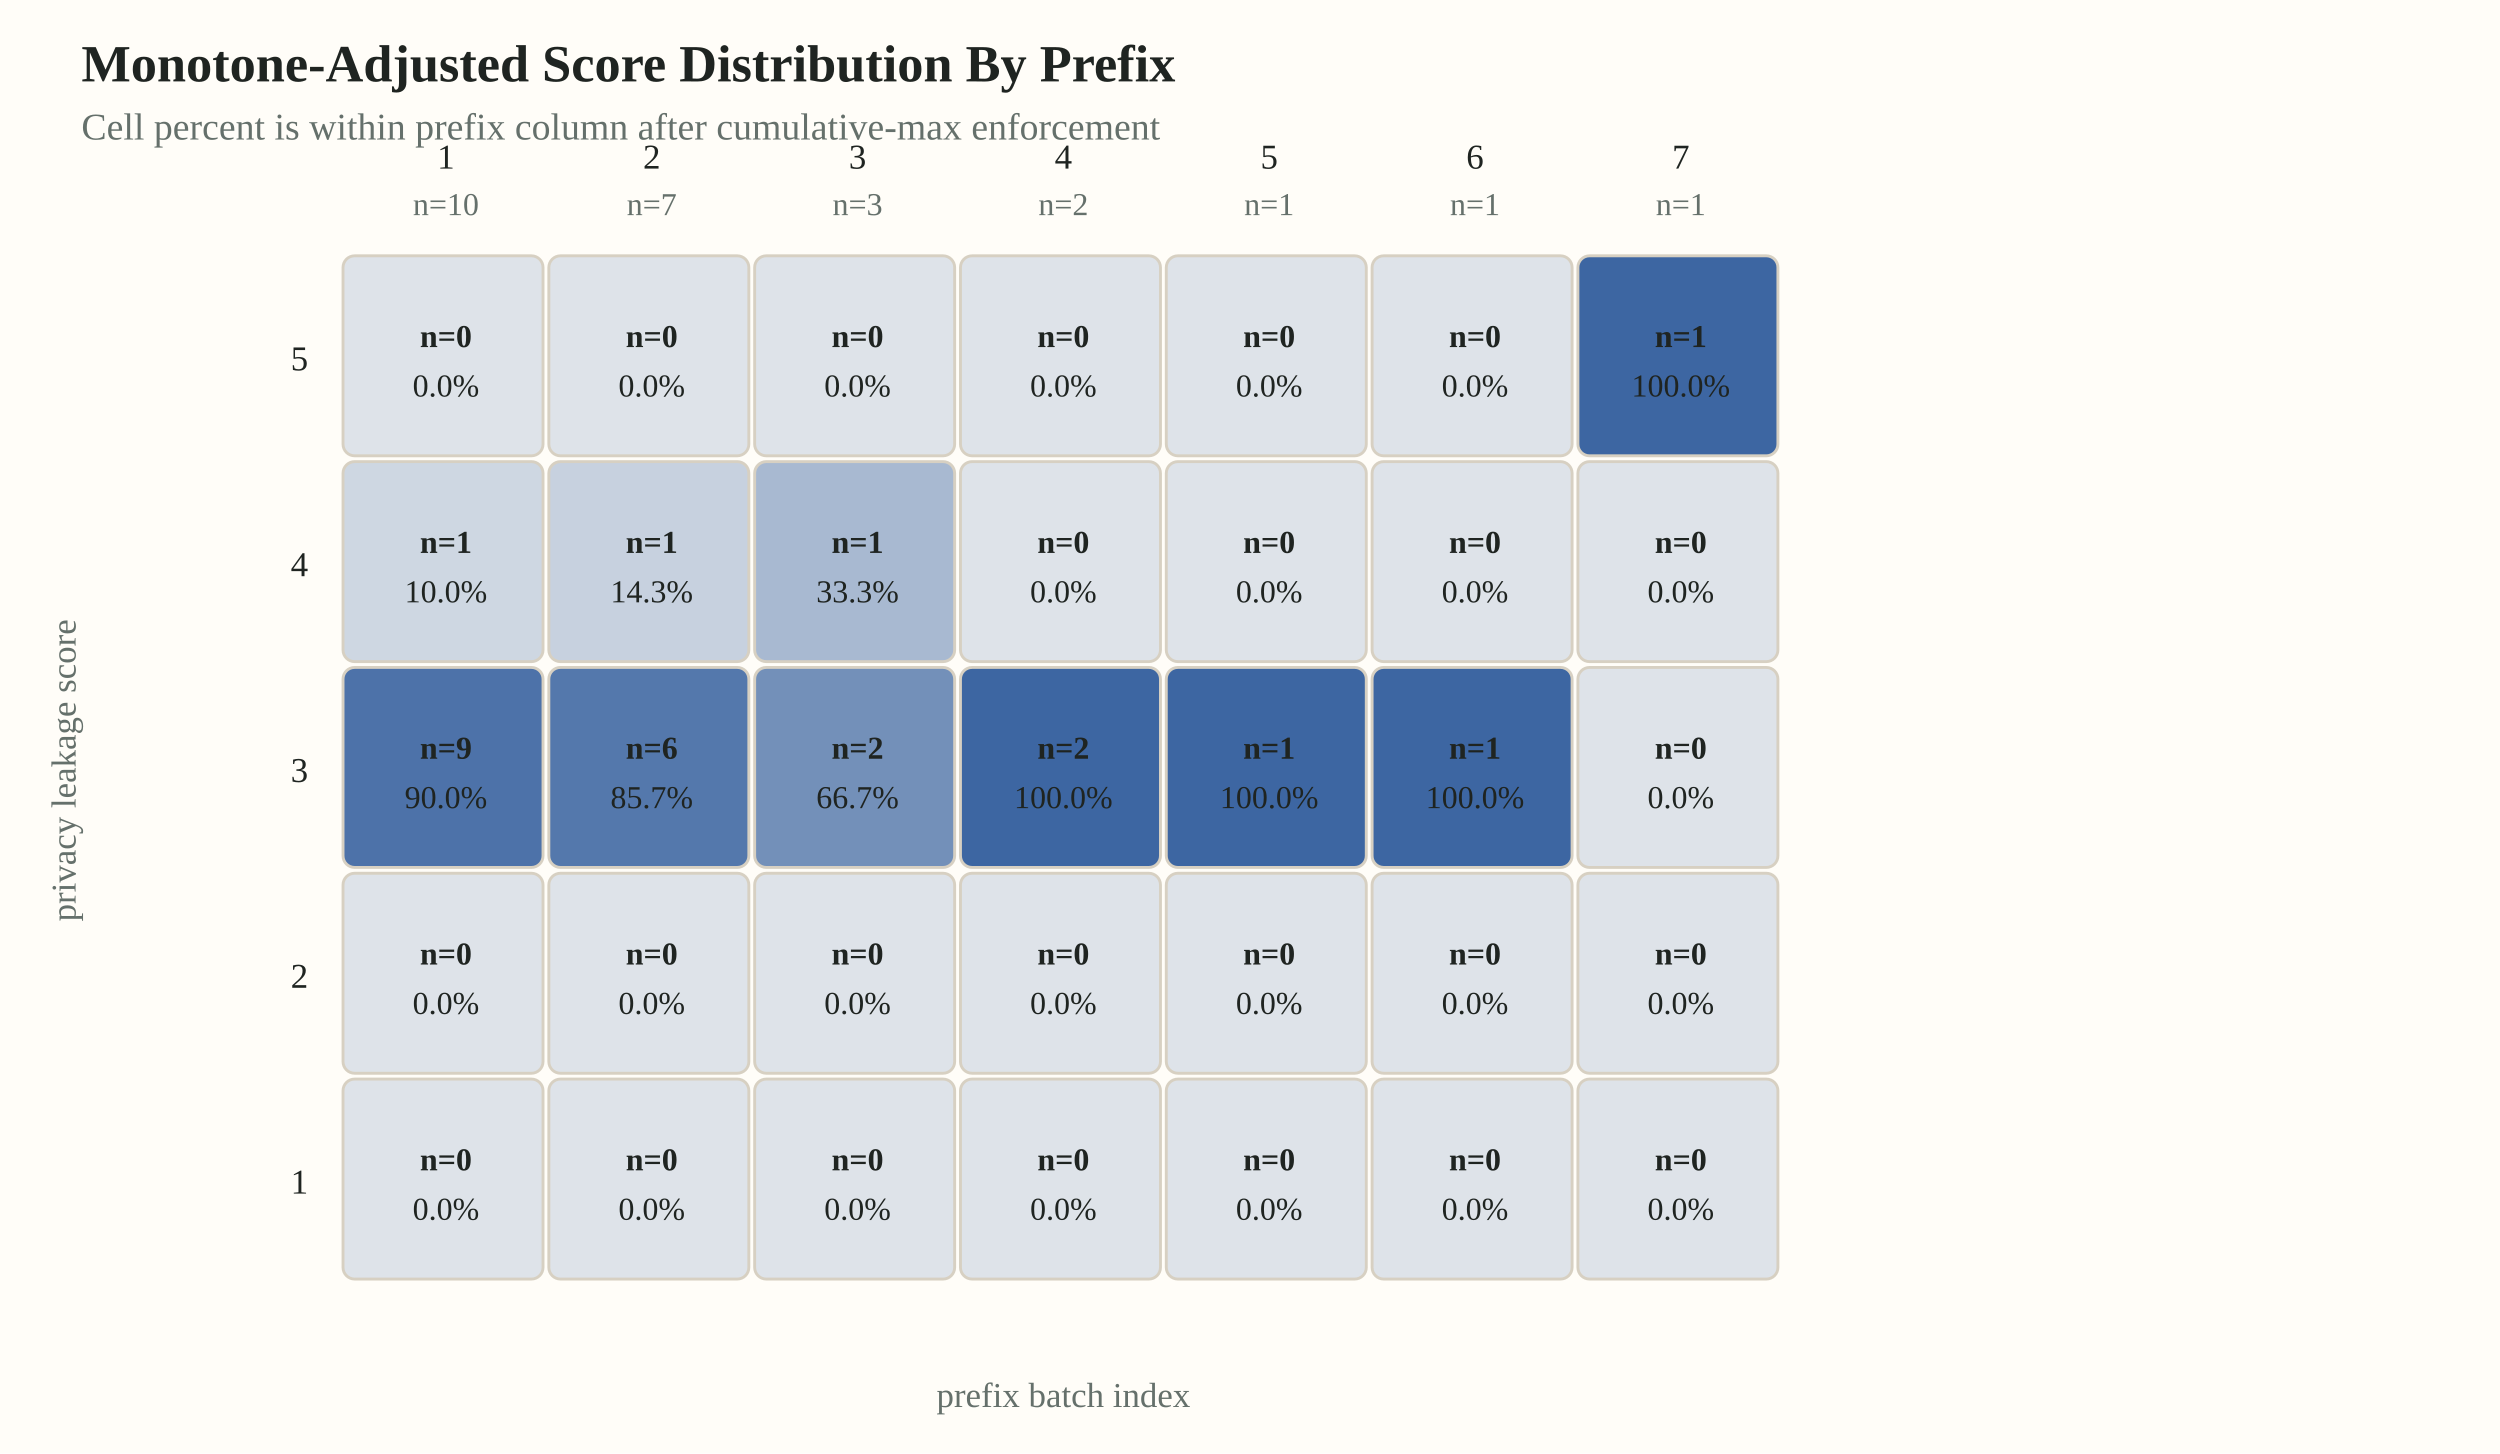
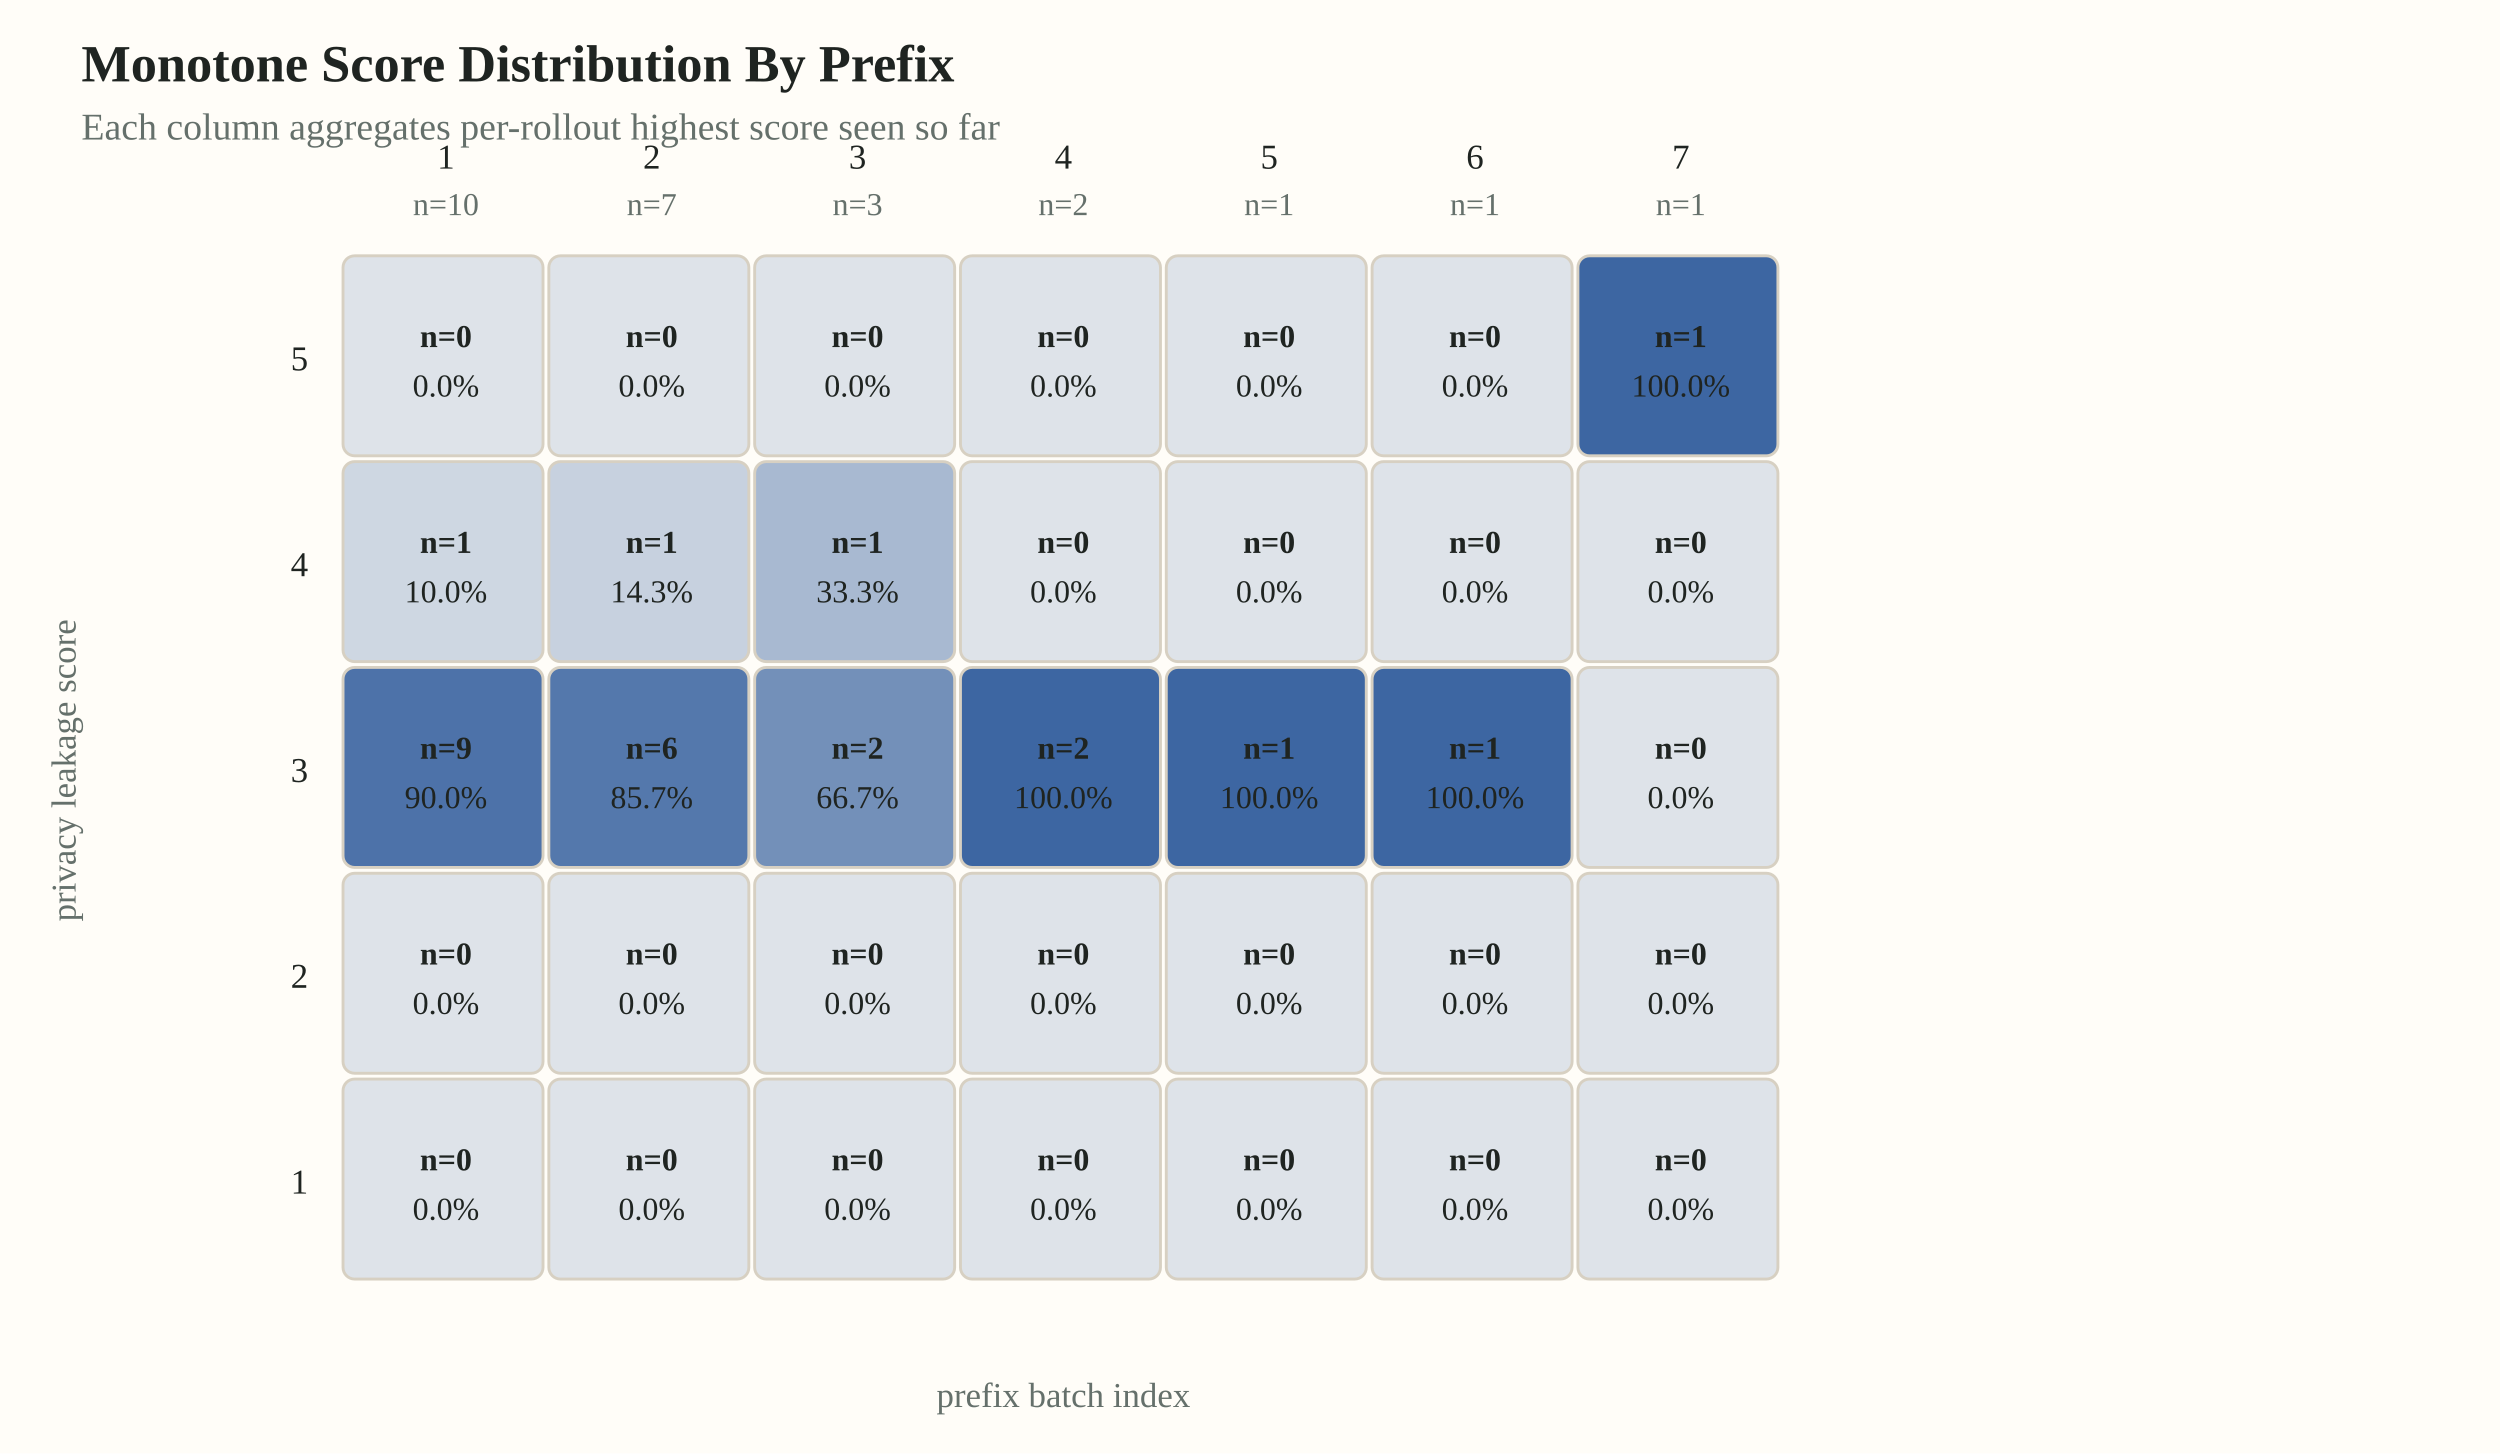
<svg xmlns="http://www.w3.org/2000/svg" width="860" height="500" viewBox="0 0 860 500" role="img">
  <rect width="860" height="500" fill="#fffdf8" />
-   <text x="28" y="28" font-size="18" font-weight="700" fill="#1f2421">Monotone-Adjusted Score Distribution By Prefix</text>
-   <text x="28" y="48" font-size="13" fill="#65706b">Cell percent is within prefix column after cumulative-max enforcement</text>
+   <text x="28" y="28" font-size="18" font-weight="700" fill="#1f2421">Monotone Score Distribution By Prefix</text>
+   <text x="28" y="48" font-size="13" fill="#65706b">Each column aggregates per-rollout highest score seen so far</text>
  <text x="153.4" y="58" text-anchor="middle" font-size="12" fill="#1f2421">1</text>
  <text x="153.4" y="74" text-anchor="middle" font-size="11" fill="#65706b">n=10</text>
  <text x="224.2" y="58" text-anchor="middle" font-size="12" fill="#1f2421">2</text>
  <text x="224.2" y="74" text-anchor="middle" font-size="11" fill="#65706b">n=7</text>
  <text x="295.0" y="58" text-anchor="middle" font-size="12" fill="#1f2421">3</text>
  <text x="295.0" y="74" text-anchor="middle" font-size="11" fill="#65706b">n=3</text>
  <text x="365.8" y="58" text-anchor="middle" font-size="12" fill="#1f2421">4</text>
  <text x="365.8" y="74" text-anchor="middle" font-size="11" fill="#65706b">n=2</text>
  <text x="436.6" y="58" text-anchor="middle" font-size="12" fill="#1f2421">5</text>
  <text x="436.6" y="74" text-anchor="middle" font-size="11" fill="#65706b">n=1</text>
  <text x="507.4" y="58" text-anchor="middle" font-size="12" fill="#1f2421">6</text>
  <text x="507.4" y="74" text-anchor="middle" font-size="11" fill="#65706b">n=1</text>
  <text x="578.2" y="58" text-anchor="middle" font-size="12" fill="#1f2421">7</text>
  <text x="578.2" y="74" text-anchor="middle" font-size="11" fill="#65706b">n=1</text>
  <text x="106" y="127.4" text-anchor="end" font-size="12" fill="#1f2421">5</text>
  <text x="106" y="198.2" text-anchor="end" font-size="12" fill="#1f2421">4</text>
  <text x="106" y="269.0" text-anchor="end" font-size="12" fill="#1f2421">3</text>
  <text x="106" y="339.8" text-anchor="end" font-size="12" fill="#1f2421">2</text>
  <text x="106" y="410.6" text-anchor="end" font-size="12" fill="#1f2421">1</text>
  <rect x="118.0" y="88.0" width="68.8" height="68.8" rx="4" fill="rgb(222,227,233)" stroke="#d7d0c2" />
  <text x="153.4" y="119.4" text-anchor="middle" font-size="11" font-weight="700" fill="#1f2421">n=0</text>
  <text x="153.4" y="136.4" text-anchor="middle" font-size="11" fill="#1f2421">0.0%</text>
  <rect x="188.8" y="88.0" width="68.8" height="68.8" rx="4" fill="rgb(222,227,233)" stroke="#d7d0c2" />
  <text x="224.2" y="119.4" text-anchor="middle" font-size="11" font-weight="700" fill="#1f2421">n=0</text>
  <text x="224.2" y="136.4" text-anchor="middle" font-size="11" fill="#1f2421">0.0%</text>
  <rect x="259.6" y="88.0" width="68.8" height="68.8" rx="4" fill="rgb(222,227,233)" stroke="#d7d0c2" />
  <text x="295.0" y="119.4" text-anchor="middle" font-size="11" font-weight="700" fill="#1f2421">n=0</text>
  <text x="295.0" y="136.4" text-anchor="middle" font-size="11" fill="#1f2421">0.0%</text>
  <rect x="330.4" y="88.0" width="68.8" height="68.8" rx="4" fill="rgb(222,227,233)" stroke="#d7d0c2" />
  <text x="365.8" y="119.4" text-anchor="middle" font-size="11" font-weight="700" fill="#1f2421">n=0</text>
  <text x="365.8" y="136.4" text-anchor="middle" font-size="11" fill="#1f2421">0.0%</text>
  <rect x="401.2" y="88.0" width="68.8" height="68.8" rx="4" fill="rgb(222,227,233)" stroke="#d7d0c2" />
  <text x="436.6" y="119.4" text-anchor="middle" font-size="11" font-weight="700" fill="#1f2421">n=0</text>
  <text x="436.6" y="136.4" text-anchor="middle" font-size="11" fill="#1f2421">0.0%</text>
  <rect x="472.0" y="88.0" width="68.8" height="68.8" rx="4" fill="rgb(222,227,233)" stroke="#d7d0c2" />
  <text x="507.4" y="119.4" text-anchor="middle" font-size="11" font-weight="700" fill="#1f2421">n=0</text>
  <text x="507.4" y="136.4" text-anchor="middle" font-size="11" fill="#1f2421">0.0%</text>
  <rect x="542.8" y="88.0" width="68.8" height="68.8" rx="4" fill="rgb(61,102,162)" stroke="#d7d0c2" />
  <text x="578.2" y="119.4" text-anchor="middle" font-size="11" font-weight="700" fill="#1f2421">n=1</text>
  <text x="578.2" y="136.4" text-anchor="middle" font-size="11" fill="#1f2421">100.0%</text>
  <rect x="118.0" y="158.8" width="68.8" height="68.8" rx="4" fill="rgb(206,215,226)" stroke="#d7d0c2" />
  <text x="153.4" y="190.2" text-anchor="middle" font-size="11" font-weight="700" fill="#1f2421">n=1</text>
  <text x="153.4" y="207.2" text-anchor="middle" font-size="11" fill="#1f2421">10.0%</text>
  <rect x="188.8" y="158.8" width="68.8" height="68.8" rx="4" fill="rgb(199,209,223)" stroke="#d7d0c2" />
  <text x="224.2" y="190.2" text-anchor="middle" font-size="11" font-weight="700" fill="#1f2421">n=1</text>
  <text x="224.2" y="207.2" text-anchor="middle" font-size="11" fill="#1f2421">14.3%</text>
  <rect x="259.6" y="158.8" width="68.8" height="68.8" rx="4" fill="rgb(168,185,209)" stroke="#d7d0c2" />
  <text x="295.0" y="190.2" text-anchor="middle" font-size="11" font-weight="700" fill="#1f2421">n=1</text>
  <text x="295.0" y="207.2" text-anchor="middle" font-size="11" fill="#1f2421">33.3%</text>
  <rect x="330.4" y="158.8" width="68.8" height="68.8" rx="4" fill="rgb(222,227,233)" stroke="#d7d0c2" />
  <text x="365.8" y="190.2" text-anchor="middle" font-size="11" font-weight="700" fill="#1f2421">n=0</text>
  <text x="365.8" y="207.2" text-anchor="middle" font-size="11" fill="#1f2421">0.0%</text>
  <rect x="401.2" y="158.8" width="68.8" height="68.8" rx="4" fill="rgb(222,227,233)" stroke="#d7d0c2" />
  <text x="436.6" y="190.2" text-anchor="middle" font-size="11" font-weight="700" fill="#1f2421">n=0</text>
  <text x="436.6" y="207.2" text-anchor="middle" font-size="11" fill="#1f2421">0.0%</text>
  <rect x="472.0" y="158.8" width="68.8" height="68.8" rx="4" fill="rgb(222,227,233)" stroke="#d7d0c2" />
  <text x="507.4" y="190.2" text-anchor="middle" font-size="11" font-weight="700" fill="#1f2421">n=0</text>
  <text x="507.4" y="207.2" text-anchor="middle" font-size="11" fill="#1f2421">0.0%</text>
  <rect x="542.8" y="158.8" width="68.8" height="68.8" rx="4" fill="rgb(222,227,233)" stroke="#d7d0c2" />
  <text x="578.2" y="190.2" text-anchor="middle" font-size="11" font-weight="700" fill="#1f2421">n=0</text>
  <text x="578.2" y="207.2" text-anchor="middle" font-size="11" fill="#1f2421">0.0%</text>
  <rect x="118.0" y="229.6" width="68.8" height="68.8" rx="4" fill="rgb(77,114,169)" stroke="#d7d0c2" />
  <text x="153.4" y="261.0" text-anchor="middle" font-size="11" font-weight="700" fill="#1f2421">n=9</text>
  <text x="153.4" y="278.0" text-anchor="middle" font-size="11" fill="#1f2421">90.0%</text>
  <rect x="188.8" y="229.6" width="68.8" height="68.8" rx="4" fill="rgb(84,120,172)" stroke="#d7d0c2" />
  <text x="224.2" y="261.0" text-anchor="middle" font-size="11" font-weight="700" fill="#1f2421">n=6</text>
  <text x="224.2" y="278.0" text-anchor="middle" font-size="11" fill="#1f2421">85.7%</text>
  <rect x="259.6" y="229.6" width="68.8" height="68.8" rx="4" fill="rgb(115,144,185)" stroke="#d7d0c2" />
  <text x="295.0" y="261.0" text-anchor="middle" font-size="11" font-weight="700" fill="#1f2421">n=2</text>
  <text x="295.0" y="278.0" text-anchor="middle" font-size="11" fill="#1f2421">66.7%</text>
  <rect x="330.4" y="229.6" width="68.8" height="68.8" rx="4" fill="rgb(61,102,162)" stroke="#d7d0c2" />
  <text x="365.8" y="261.0" text-anchor="middle" font-size="11" font-weight="700" fill="#1f2421">n=2</text>
  <text x="365.8" y="278.0" text-anchor="middle" font-size="11" fill="#1f2421">100.0%</text>
  <rect x="401.2" y="229.6" width="68.8" height="68.8" rx="4" fill="rgb(61,102,162)" stroke="#d7d0c2" />
  <text x="436.6" y="261.0" text-anchor="middle" font-size="11" font-weight="700" fill="#1f2421">n=1</text>
  <text x="436.6" y="278.0" text-anchor="middle" font-size="11" fill="#1f2421">100.0%</text>
  <rect x="472.0" y="229.6" width="68.8" height="68.8" rx="4" fill="rgb(61,102,162)" stroke="#d7d0c2" />
  <text x="507.4" y="261.0" text-anchor="middle" font-size="11" font-weight="700" fill="#1f2421">n=1</text>
  <text x="507.4" y="278.0" text-anchor="middle" font-size="11" fill="#1f2421">100.0%</text>
  <rect x="542.8" y="229.6" width="68.8" height="68.8" rx="4" fill="rgb(222,227,233)" stroke="#d7d0c2" />
  <text x="578.2" y="261.0" text-anchor="middle" font-size="11" font-weight="700" fill="#1f2421">n=0</text>
  <text x="578.2" y="278.0" text-anchor="middle" font-size="11" fill="#1f2421">0.0%</text>
  <rect x="118.0" y="300.4" width="68.8" height="68.8" rx="4" fill="rgb(222,227,233)" stroke="#d7d0c2" />
  <text x="153.4" y="331.8" text-anchor="middle" font-size="11" font-weight="700" fill="#1f2421">n=0</text>
  <text x="153.4" y="348.8" text-anchor="middle" font-size="11" fill="#1f2421">0.0%</text>
  <rect x="188.8" y="300.4" width="68.8" height="68.8" rx="4" fill="rgb(222,227,233)" stroke="#d7d0c2" />
  <text x="224.2" y="331.8" text-anchor="middle" font-size="11" font-weight="700" fill="#1f2421">n=0</text>
  <text x="224.2" y="348.8" text-anchor="middle" font-size="11" fill="#1f2421">0.0%</text>
  <rect x="259.6" y="300.4" width="68.8" height="68.8" rx="4" fill="rgb(222,227,233)" stroke="#d7d0c2" />
  <text x="295.0" y="331.8" text-anchor="middle" font-size="11" font-weight="700" fill="#1f2421">n=0</text>
  <text x="295.0" y="348.8" text-anchor="middle" font-size="11" fill="#1f2421">0.0%</text>
  <rect x="330.4" y="300.4" width="68.8" height="68.8" rx="4" fill="rgb(222,227,233)" stroke="#d7d0c2" />
  <text x="365.8" y="331.8" text-anchor="middle" font-size="11" font-weight="700" fill="#1f2421">n=0</text>
  <text x="365.8" y="348.8" text-anchor="middle" font-size="11" fill="#1f2421">0.0%</text>
  <rect x="401.2" y="300.4" width="68.8" height="68.8" rx="4" fill="rgb(222,227,233)" stroke="#d7d0c2" />
  <text x="436.6" y="331.8" text-anchor="middle" font-size="11" font-weight="700" fill="#1f2421">n=0</text>
  <text x="436.6" y="348.8" text-anchor="middle" font-size="11" fill="#1f2421">0.0%</text>
  <rect x="472.0" y="300.4" width="68.8" height="68.8" rx="4" fill="rgb(222,227,233)" stroke="#d7d0c2" />
  <text x="507.4" y="331.8" text-anchor="middle" font-size="11" font-weight="700" fill="#1f2421">n=0</text>
  <text x="507.4" y="348.8" text-anchor="middle" font-size="11" fill="#1f2421">0.0%</text>
  <rect x="542.8" y="300.4" width="68.8" height="68.8" rx="4" fill="rgb(222,227,233)" stroke="#d7d0c2" />
  <text x="578.2" y="331.8" text-anchor="middle" font-size="11" font-weight="700" fill="#1f2421">n=0</text>
  <text x="578.2" y="348.8" text-anchor="middle" font-size="11" fill="#1f2421">0.0%</text>
  <rect x="118.0" y="371.2" width="68.8" height="68.8" rx="4" fill="rgb(222,227,233)" stroke="#d7d0c2" />
  <text x="153.4" y="402.6" text-anchor="middle" font-size="11" font-weight="700" fill="#1f2421">n=0</text>
  <text x="153.4" y="419.6" text-anchor="middle" font-size="11" fill="#1f2421">0.0%</text>
  <rect x="188.8" y="371.2" width="68.8" height="68.8" rx="4" fill="rgb(222,227,233)" stroke="#d7d0c2" />
  <text x="224.2" y="402.6" text-anchor="middle" font-size="11" font-weight="700" fill="#1f2421">n=0</text>
  <text x="224.2" y="419.6" text-anchor="middle" font-size="11" fill="#1f2421">0.0%</text>
  <rect x="259.6" y="371.2" width="68.8" height="68.8" rx="4" fill="rgb(222,227,233)" stroke="#d7d0c2" />
  <text x="295.0" y="402.6" text-anchor="middle" font-size="11" font-weight="700" fill="#1f2421">n=0</text>
  <text x="295.0" y="419.6" text-anchor="middle" font-size="11" fill="#1f2421">0.0%</text>
  <rect x="330.4" y="371.2" width="68.8" height="68.8" rx="4" fill="rgb(222,227,233)" stroke="#d7d0c2" />
  <text x="365.8" y="402.6" text-anchor="middle" font-size="11" font-weight="700" fill="#1f2421">n=0</text>
  <text x="365.8" y="419.6" text-anchor="middle" font-size="11" fill="#1f2421">0.0%</text>
  <rect x="401.2" y="371.2" width="68.8" height="68.8" rx="4" fill="rgb(222,227,233)" stroke="#d7d0c2" />
  <text x="436.6" y="402.6" text-anchor="middle" font-size="11" font-weight="700" fill="#1f2421">n=0</text>
  <text x="436.6" y="419.6" text-anchor="middle" font-size="11" fill="#1f2421">0.0%</text>
  <rect x="472.0" y="371.2" width="68.8" height="68.8" rx="4" fill="rgb(222,227,233)" stroke="#d7d0c2" />
  <text x="507.4" y="402.6" text-anchor="middle" font-size="11" font-weight="700" fill="#1f2421">n=0</text>
  <text x="507.4" y="419.6" text-anchor="middle" font-size="11" fill="#1f2421">0.0%</text>
  <rect x="542.8" y="371.2" width="68.8" height="68.8" rx="4" fill="rgb(222,227,233)" stroke="#d7d0c2" />
  <text x="578.2" y="402.6" text-anchor="middle" font-size="11" font-weight="700" fill="#1f2421">n=0</text>
  <text x="578.2" y="419.6" text-anchor="middle" font-size="11" fill="#1f2421">0.0%</text>
  <text x="365.8" y="484" text-anchor="middle" font-size="12" fill="#65706b">prefix batch index</text>
  <text x="26" y="265.0" transform="rotate(-90 26 265.0)" text-anchor="middle" font-size="12" fill="#65706b">privacy leakage score</text>
</svg>
